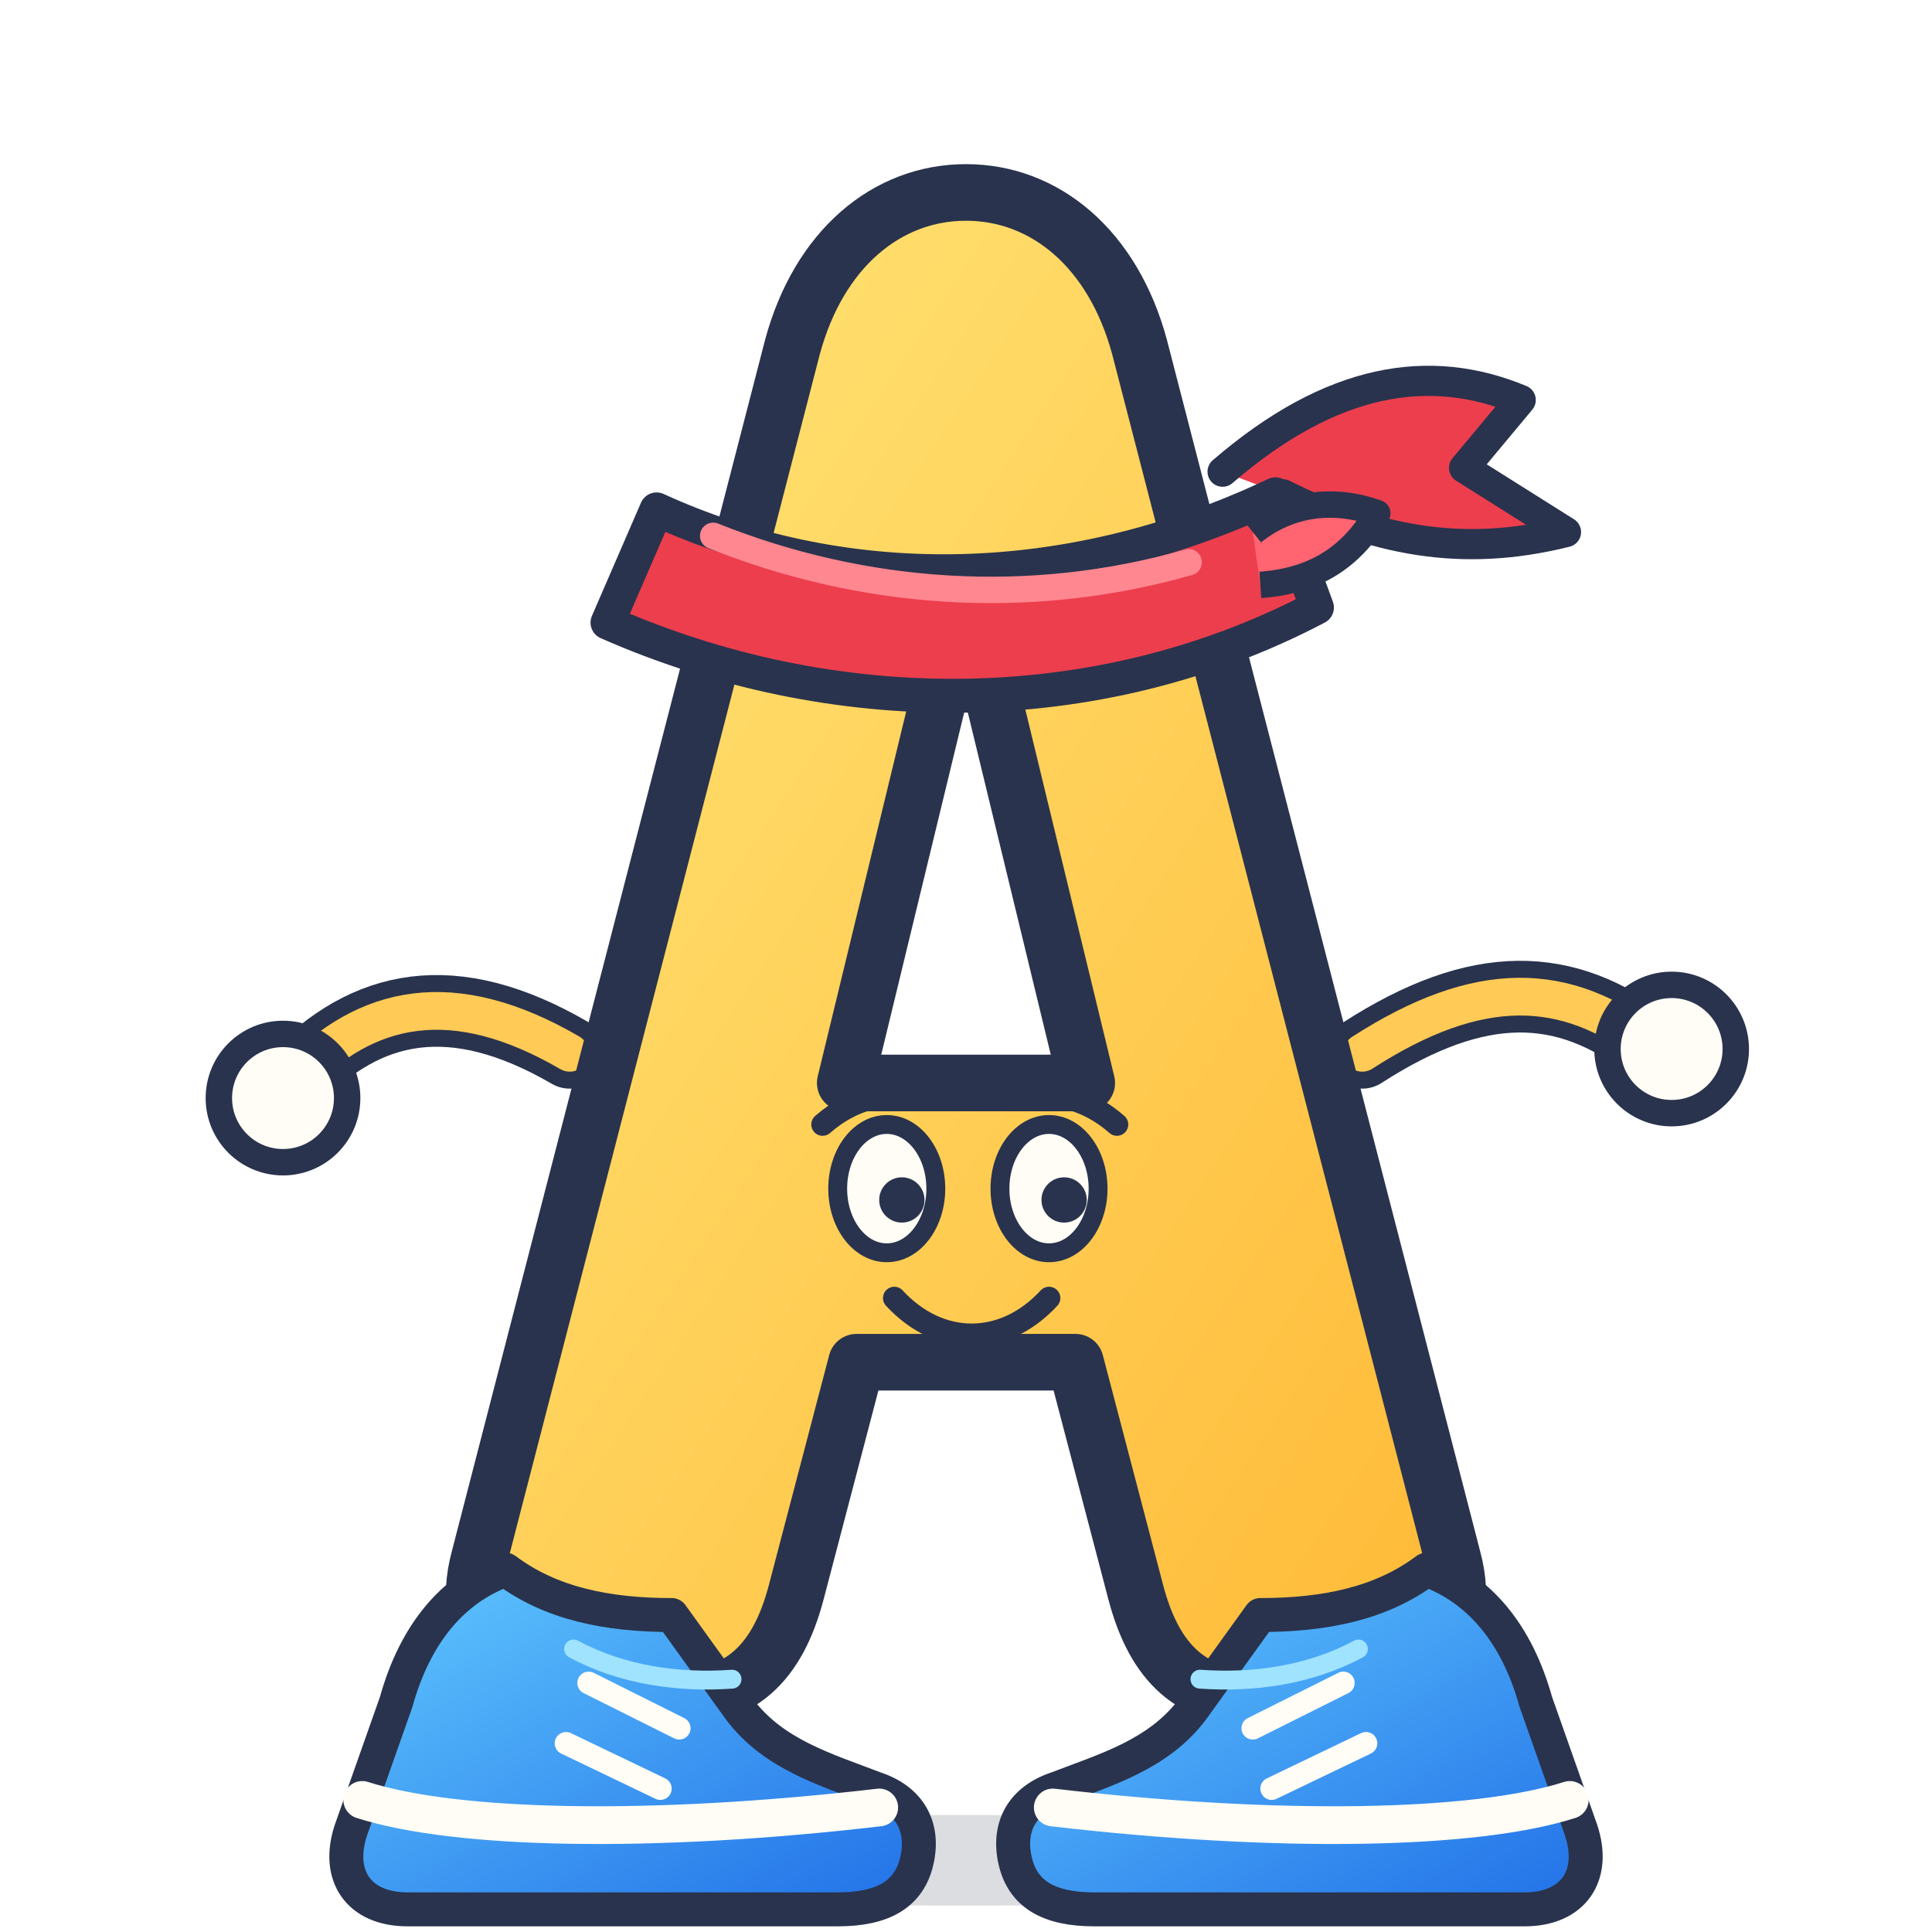
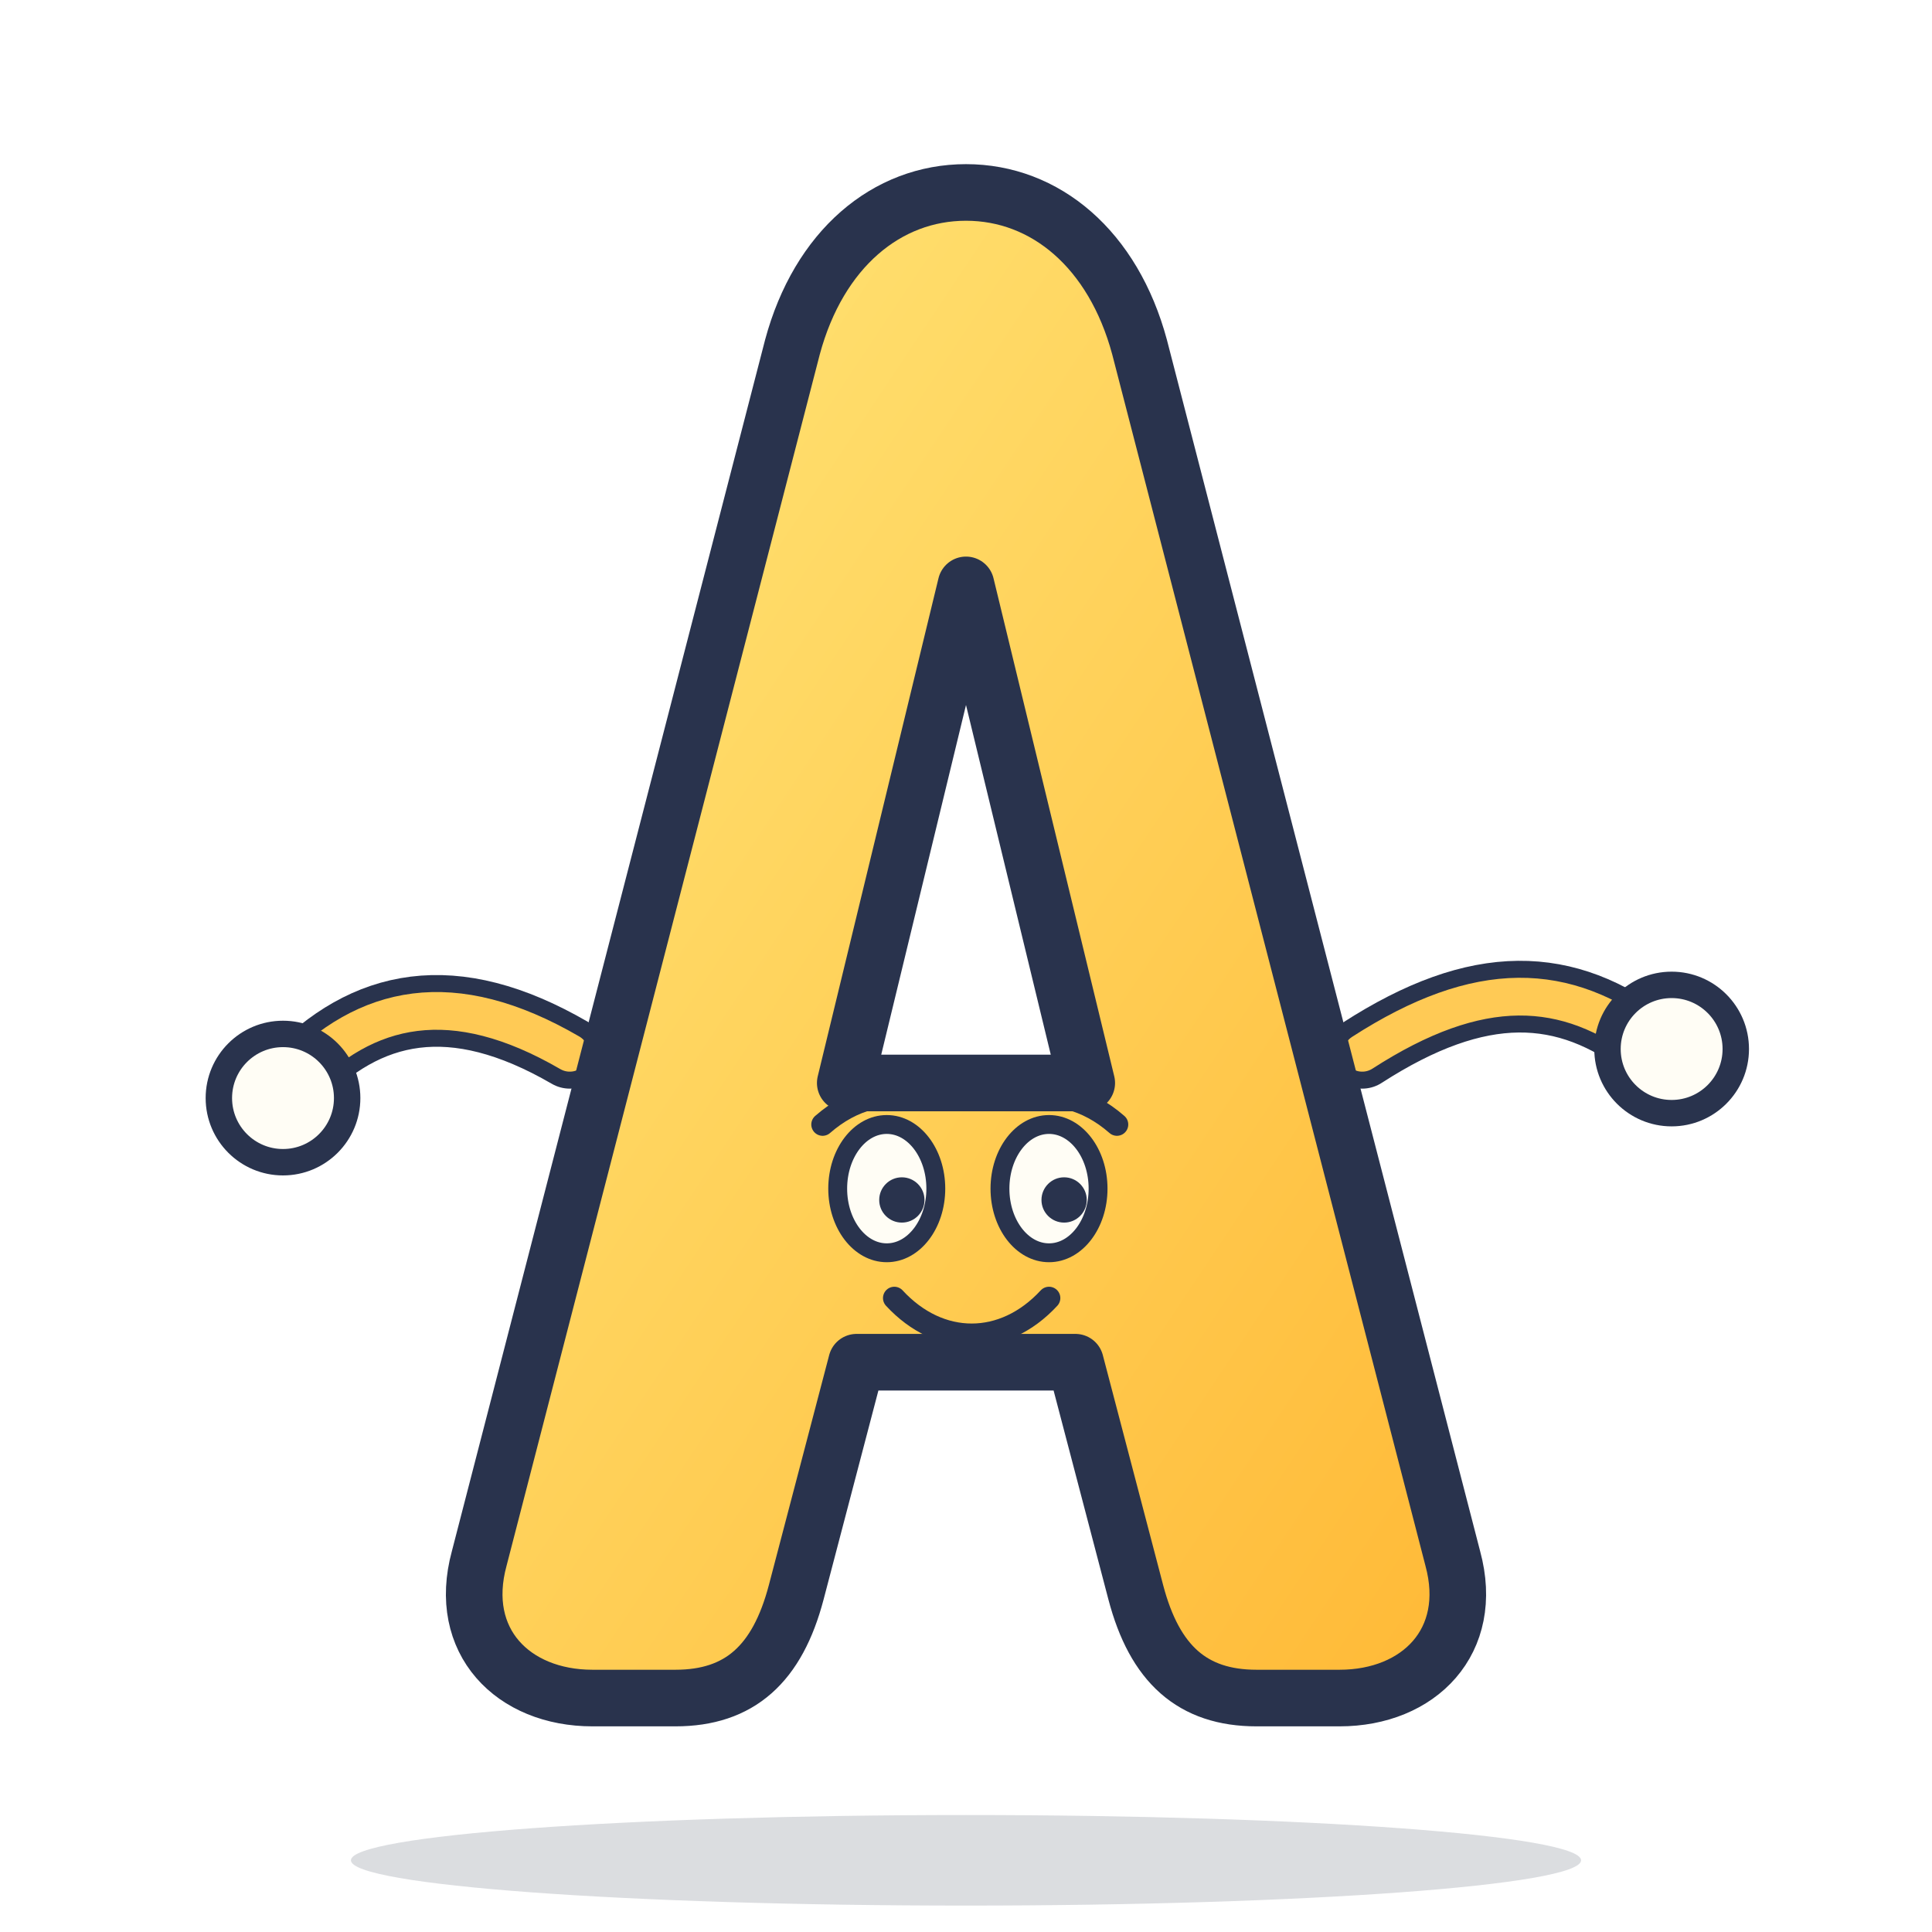
<svg xmlns="http://www.w3.org/2000/svg" width="512" height="512" viewBox="0 0 512 512" role="img" aria-labelledby="title description">
  <defs>
    <linearGradient id="body" x1="0" y1="0" x2="1" y2="1">
      <stop offset="0" stop-color="#ffe77a" />
      <stop offset="1" stop-color="#ffb936" />
    </linearGradient>
    <linearGradient id="shoe" x1="0" y1="0" x2="0.9" y2="1">
      <stop offset="0" stop-color="#61c9ff" />
      <stop offset="1" stop-color="#2474e8" />
    </linearGradient>
  </defs>
  <ellipse cx="256" cy="493" rx="163" ry="12" fill="#19243a" opacity=".16" />
  <g stroke="#29334d" stroke-linecap="round" stroke-linejoin="round">
    <path d="M151 279c-31-18-54-13-73 7" fill="none" stroke-width="19" />
    <path d="M151 279c-31-18-54-13-73 7" fill="none" stroke="#ffca55" stroke-width="10" />
    <path d="M361 279c31-20 54-19 76-2" fill="none" stroke-width="19" />
    <path d="M361 279c31-20 54-19 76-2" fill="none" stroke="#ffca55" stroke-width="10" />
    <circle cx="75" cy="291" r="17" fill="#fffdf5" stroke-width="7" />
    <circle cx="443" cy="278" r="17" fill="#fffdf5" stroke-width="7" />
  </g>
  <path d="M127 413 210 92c7-26 25-41 46-41s39 15 46 41l83 321c6 22-9 37-30 37h-22c-17 0-27-9-32-28l-16-61h-58l-16 61c-5 19-15 28-32 28h-22c-21 0-36-15-30-37Zm97-126h64l-32-132z" fill="url(#body)" fill-rule="evenodd" stroke="#29334d" stroke-width="15" stroke-linejoin="round" />
-   <path d="M324 125c29-25 55-29 79-19l-15 18 27 17c-28 7-51 2-75-10" fill="#ed3e4d" stroke="#29334d" stroke-width="8" stroke-linecap="round" stroke-linejoin="round" />
-   <path d="M174 135c48 22 107 23 164-4l11 30c-59 31-129 30-188 4z" fill="#ed3e4d" stroke="#29334d" stroke-width="9" stroke-linejoin="round" />
-   <path d="M189 142c40 16 84 19 126 7" fill="none" stroke="#ff8790" stroke-width="7" stroke-linecap="round" />
-   <path d="M332 141c10-8 22-9 33-5-7 12-17 18-31 19" fill="#ff6470" stroke="#29334d" stroke-width="7" stroke-linejoin="round" />
  <g stroke="#29334d" stroke-linecap="round" stroke-linejoin="round">
    <ellipse cx="235" cy="315" rx="13" ry="17" fill="#fffdf5" stroke-width="5" />
    <ellipse cx="278" cy="315" rx="13" ry="17" fill="#fffdf5" stroke-width="5" />
    <circle cx="239" cy="318" r="6" fill="#29334d" stroke="none" />
    <circle cx="282" cy="318" r="6" fill="#29334d" stroke="none" />
    <path d="M237 344c12 13 29 13 41 0" fill="none" stroke-width="6" />
  </g>
  <path d="M218 298c8-7 17-9 26-7M270 291c9-2 18 0 26 7" fill="none" stroke="#29334d" stroke-width="6" stroke-linecap="round" />
-   <g stroke="#29334d" stroke-linecap="round" stroke-linejoin="round">
-     <path d="M134 416c12 9 27 12 44 12l18 25c9 12 23 16 36 21 9 3 13 10 11 19-2 9-9 13-21 13H108c-13 0-19-9-15-21l12-34c5-18 15-30 29-35Z" fill="url(#shoe)" stroke-width="9" />
-     <path d="M378 416c-12 9-27 12-44 12l-18 25c-9 12-23 16-36 21-9 3-13 10-11 19 2 9 9 13 21 13h114c13 0 19-9 15-21l-12-34c-5-18-15-30-29-35Z" fill="url(#shoe)" stroke-width="9" />
-     <path d="M96 477c25 8 77 9 137 2M416 477c-25 8-77 9-137 2" fill="none" stroke="#fffdf5" stroke-width="10" />
-     <path d="m156 446 24 12m-30 4 25 12m181-28-24 12m30 4-25 12" fill="none" stroke="#fffdf5" stroke-width="6" />
-     <path d="M152 437c13 7 28 9 42 8m166-8c-13 7-28 9-42 8" fill="none" stroke="#9fe3ff" stroke-width="5" />
-   </g>
</svg>
